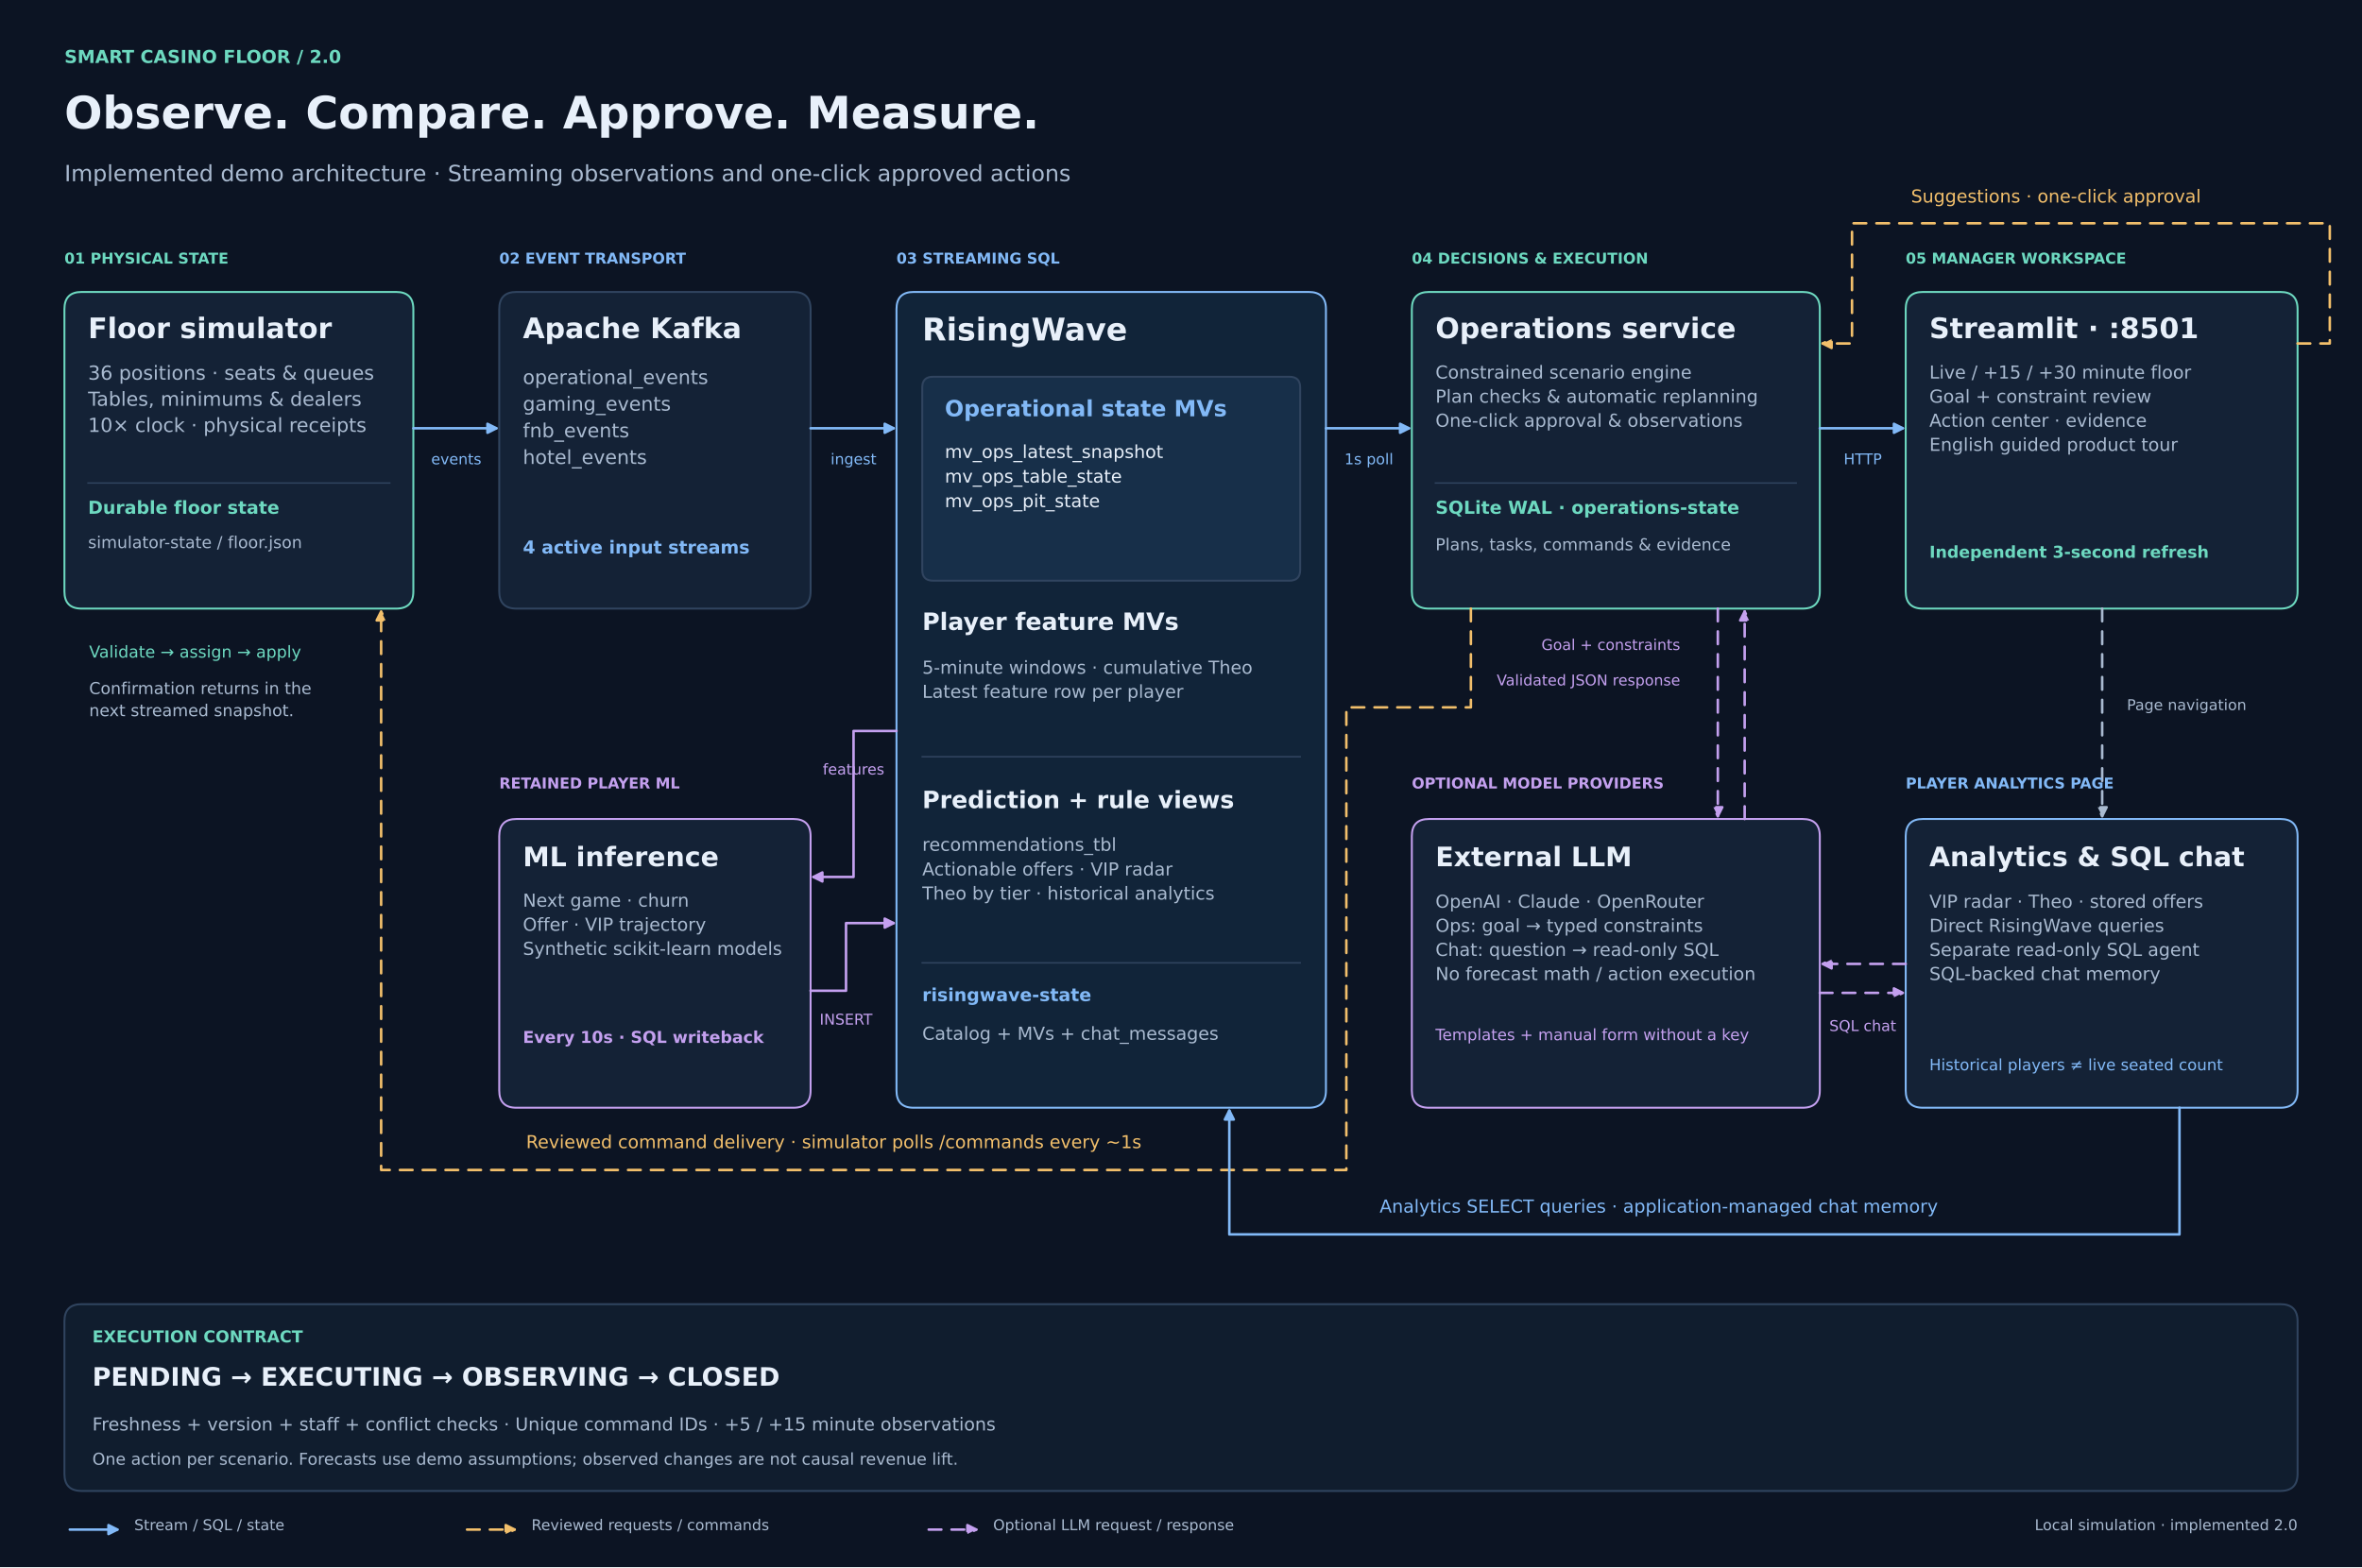
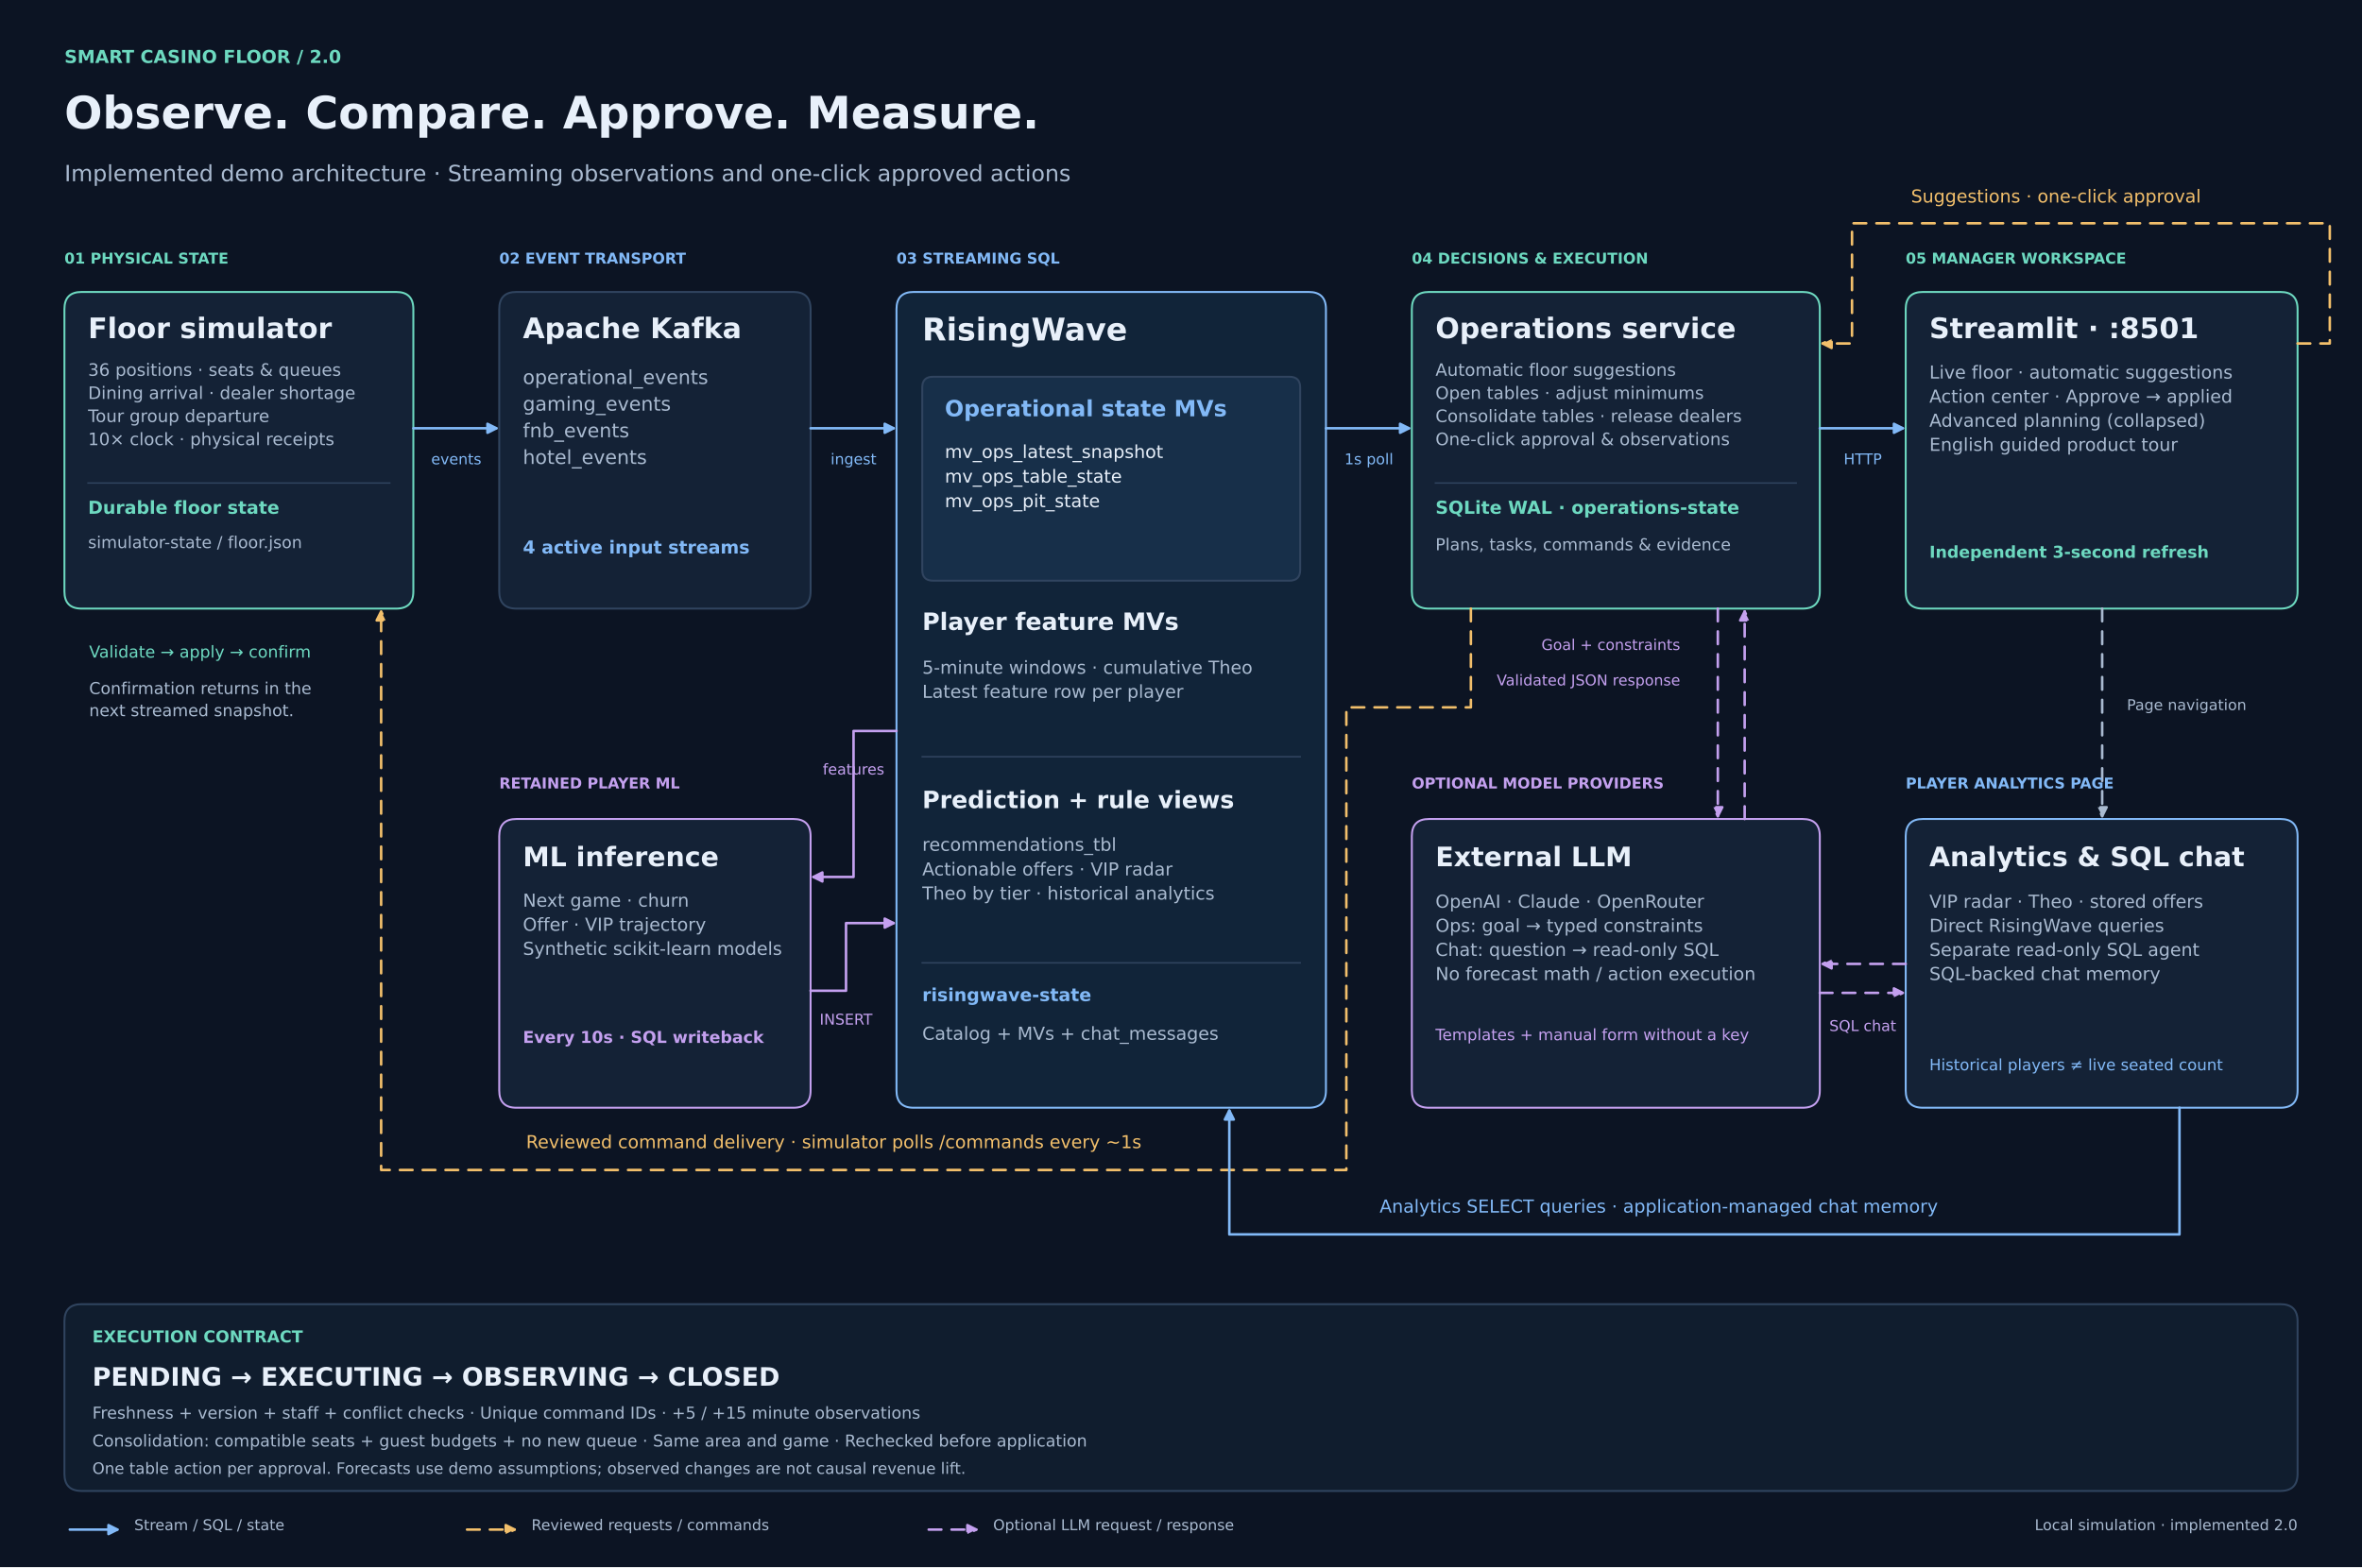
<svg xmlns="http://www.w3.org/2000/svg" width="1584pt" height="1051.2pt" viewBox="0 0 1584 1051.2" version="1.1">
  <defs>
    <style type="text/css">*{stroke-linejoin: round; stroke-linecap: butt}</style>
  </defs>
  <g id="figure_1">
    <g id="patch_1">
      <path d="M 0 1051.2 L 1584 1051.2 L 1584 0 L 0 0 z " style="fill: #0c1423" />
    </g>
    <g id="axes_1">
      <g id="patch_2">
-         <path d="M 54.72 195.84 L 265.68 195.84 Q 277.2 195.84 277.2 207.36 L 277.2 396.72 Q 277.2 408.24 265.68 408.24 L 54.72 408.24 Q 43.2 408.24 43.2 396.72 L 43.2 207.36 Q 43.2 195.84 54.72 195.84 z " clip-path="url(#pbda1e3d29d)" style="fill: #142236; stroke: #6dd9c0; stroke-width: 1.3; stroke-linejoin: miter" />
+         <path d="M 54.72 195.84 L 265.68 195.84 Q 277.2 195.84 277.2 207.36 L 277.2 396.72 Q 277.2 408.24 265.68 408.24 L 54.72 408.24 Q 43.2 408.24 43.2 396.72 L 43.2 207.36 Q 43.2 195.84 54.72 195.84 z " clip-path="url(#p8661d47740)" style="fill: #142236; stroke: #6dd9c0; stroke-width: 1.3; stroke-linejoin: miter" />
      </g>
      <g id="line2d_1">
-         <path d="M 59.04 324 L 261.36 324 " clip-path="url(#pbda1e3d29d)" style="fill: none; stroke: #30445f; stroke-linecap: square" />
+         <path d="M 59.04 324 L 261.36 324 " clip-path="url(#p8661d47740)" style="fill: none; stroke: #30445f; stroke-linecap: square" />
      </g>
      <g id="patch_3">
-         <path d="M 346.32 195.84 L 532.08 195.84 Q 543.6 195.84 543.6 207.36 L 543.6 396.72 Q 543.6 408.24 532.08 408.24 L 346.32 408.24 Q 334.8 408.24 334.8 396.72 L 334.8 207.36 Q 334.8 195.84 346.32 195.84 z " clip-path="url(#pbda1e3d29d)" style="fill: #142236; stroke: #30445f; stroke-width: 1.3; stroke-linejoin: miter" />
+         <path d="M 346.32 195.84 L 532.08 195.84 Q 543.6 195.84 543.6 207.36 L 543.6 396.72 Q 543.6 408.24 532.08 408.24 L 346.32 408.24 Q 334.8 408.24 334.8 396.72 L 334.8 207.36 Q 334.8 195.84 346.32 195.84 z " clip-path="url(#p8661d47740)" style="fill: #142236; stroke: #30445f; stroke-width: 1.3; stroke-linejoin: miter" />
      </g>
      <g id="patch_4">
-         <path d="M 612.72 195.84 L 877.68 195.84 Q 889.2 195.84 889.2 207.36 L 889.2 731.52 Q 889.2 743.04 877.68 743.04 L 612.72 743.04 Q 601.2 743.04 601.2 731.52 L 601.2 207.36 Q 601.2 195.84 612.72 195.84 z " clip-path="url(#pbda1e3d29d)" style="fill: #112439; stroke: #82b9f7; stroke-width: 1.3; stroke-linejoin: miter" />
+         <path d="M 612.72 195.84 L 877.68 195.84 Q 889.2 195.84 889.2 207.36 L 889.2 731.52 Q 889.2 743.04 877.68 743.04 L 612.72 743.04 Q 601.2 743.04 601.2 731.52 L 601.2 207.36 Q 601.2 195.84 612.72 195.84 z " clip-path="url(#p8661d47740)" style="fill: #112439; stroke: #82b9f7; stroke-width: 1.3; stroke-linejoin: miter" />
      </g>
      <g id="patch_5">
-         <path d="M 625.68 252.72 L 864.72 252.72 Q 871.92 252.72 871.92 259.92 L 871.92 382.32 Q 871.92 389.52 864.72 389.52 L 625.68 389.52 Q 618.48 389.52 618.48 382.32 L 618.48 259.92 Q 618.48 252.72 625.68 252.72 z " clip-path="url(#pbda1e3d29d)" style="fill: #172f49; stroke: #30445f; stroke-width: 1.3; stroke-linejoin: miter" />
+         <path d="M 625.68 252.72 L 864.72 252.72 Q 871.92 252.72 871.92 259.92 L 871.92 382.32 Q 871.92 389.52 864.72 389.52 L 625.68 389.52 Q 618.48 389.52 618.48 382.32 L 618.48 259.92 Q 618.48 252.72 625.68 252.72 z " clip-path="url(#p8661d47740)" style="fill: #172f49; stroke: #30445f; stroke-width: 1.3; stroke-linejoin: miter" />
      </g>
      <g id="line2d_2">
-         <path d="M 618.48 507.6 L 871.92 507.6 " clip-path="url(#pbda1e3d29d)" style="fill: none; stroke: #30445f; stroke-linecap: square" />
+         <path d="M 618.48 507.6 L 871.92 507.6 " clip-path="url(#p8661d47740)" style="fill: none; stroke: #30445f; stroke-linecap: square" />
      </g>
      <g id="line2d_3">
-         <path d="M 618.48 645.84 L 871.92 645.84 " clip-path="url(#pbda1e3d29d)" style="fill: none; stroke: #30445f; stroke-linecap: square" />
+         <path d="M 618.48 645.84 L 871.92 645.84 " clip-path="url(#p8661d47740)" style="fill: none; stroke: #30445f; stroke-linecap: square" />
      </g>
      <g id="patch_6">
-         <path d="M 958.32 195.84 L 1208.88 195.84 Q 1220.4 195.84 1220.4 207.36 L 1220.4 396.72 Q 1220.4 408.24 1208.88 408.24 L 958.32 408.24 Q 946.8 408.24 946.8 396.72 L 946.8 207.36 Q 946.8 195.84 958.32 195.84 z " clip-path="url(#pbda1e3d29d)" style="fill: #142236; stroke: #6dd9c0; stroke-width: 1.3; stroke-linejoin: miter" />
+         <path d="M 958.32 195.84 L 1208.88 195.84 Q 1220.4 195.84 1220.4 207.36 L 1220.4 396.72 Q 1220.4 408.24 1208.88 408.24 L 958.32 408.24 Q 946.8 408.24 946.8 396.72 L 946.8 207.36 Q 946.8 195.84 958.32 195.84 z " clip-path="url(#p8661d47740)" style="fill: #142236; stroke: #6dd9c0; stroke-width: 1.3; stroke-linejoin: miter" />
      </g>
      <g id="line2d_4">
-         <path d="M 962.64 324 L 1204.56 324 " clip-path="url(#pbda1e3d29d)" style="fill: none; stroke: #30445f; stroke-linecap: square" />
+         <path d="M 962.64 324 L 1204.56 324 " clip-path="url(#p8661d47740)" style="fill: none; stroke: #30445f; stroke-linecap: square" />
      </g>
      <g id="patch_7">
-         <path d="M 1289.52 195.84 L 1529.28 195.84 Q 1540.8 195.84 1540.8 207.36 L 1540.8 396.72 Q 1540.8 408.24 1529.28 408.24 L 1289.52 408.24 Q 1278 408.24 1278 396.72 L 1278 207.36 Q 1278 195.84 1289.52 195.84 z " clip-path="url(#pbda1e3d29d)" style="fill: #142236; stroke: #6dd9c0; stroke-width: 1.3; stroke-linejoin: miter" />
+         <path d="M 1289.52 195.84 L 1529.28 195.84 Q 1540.8 195.84 1540.8 207.36 L 1540.8 396.72 Q 1540.8 408.24 1529.28 408.24 L 1289.52 408.24 Q 1278 408.24 1278 396.72 L 1278 207.36 Q 1278 195.84 1289.52 195.84 z " clip-path="url(#p8661d47740)" style="fill: #142236; stroke: #6dd9c0; stroke-width: 1.3; stroke-linejoin: miter" />
      </g>
      <g id="patch_8">
-         <path d="M 346.32 549.36 L 532.08 549.36 Q 543.6 549.36 543.6 560.88 L 543.6 731.52 Q 543.6 743.04 532.08 743.04 L 346.32 743.04 Q 334.8 743.04 334.8 731.52 L 334.8 560.88 Q 334.8 549.36 346.32 549.36 z " clip-path="url(#pbda1e3d29d)" style="fill: #142236; stroke: #c4a0ef; stroke-width: 1.3; stroke-linejoin: miter" />
+         <path d="M 346.32 549.36 L 532.08 549.36 Q 543.6 549.36 543.6 560.88 L 543.6 731.52 Q 543.6 743.04 532.08 743.04 L 346.32 743.04 Q 334.8 743.04 334.8 731.52 L 334.8 560.88 Q 334.8 549.36 346.32 549.36 z " clip-path="url(#p8661d47740)" style="fill: #142236; stroke: #c4a0ef; stroke-width: 1.3; stroke-linejoin: miter" />
      </g>
      <g id="patch_9">
-         <path d="M 958.32 549.36 L 1208.88 549.36 Q 1220.4 549.36 1220.4 560.88 L 1220.4 731.52 Q 1220.4 743.04 1208.88 743.04 L 958.32 743.04 Q 946.8 743.04 946.8 731.52 L 946.8 560.88 Q 946.8 549.36 958.32 549.36 z " clip-path="url(#pbda1e3d29d)" style="fill: #142236; stroke: #c4a0ef; stroke-width: 1.3; stroke-linejoin: miter" />
+         <path d="M 958.32 549.36 L 1208.88 549.36 Q 1220.4 549.36 1220.4 560.88 L 1220.4 731.52 Q 1220.4 743.04 1208.88 743.04 L 958.32 743.04 Q 946.8 743.04 946.8 731.52 L 946.8 560.88 Q 946.8 549.36 958.32 549.36 z " clip-path="url(#p8661d47740)" style="fill: #142236; stroke: #c4a0ef; stroke-width: 1.3; stroke-linejoin: miter" />
      </g>
      <g id="patch_10">
-         <path d="M 1289.52 549.36 L 1529.28 549.36 Q 1540.8 549.36 1540.8 560.88 L 1540.8 731.52 Q 1540.8 743.04 1529.28 743.04 L 1289.52 743.04 Q 1278 743.04 1278 731.52 L 1278 560.88 Q 1278 549.36 1289.52 549.36 z " clip-path="url(#pbda1e3d29d)" style="fill: #142236; stroke: #82b9f7; stroke-width: 1.3; stroke-linejoin: miter" />
+         <path d="M 1289.52 549.36 L 1529.28 549.36 Q 1540.8 549.36 1540.8 560.88 L 1540.8 731.52 Q 1540.8 743.04 1529.28 743.04 L 1289.52 743.04 Q 1278 743.04 1278 731.52 L 1278 560.88 Q 1278 549.36 1289.52 549.36 z " clip-path="url(#p8661d47740)" style="fill: #142236; stroke: #82b9f7; stroke-width: 1.3; stroke-linejoin: miter" />
      </g>
      <g id="patch_11">
-         <path d="M 54.72 874.8 L 1529.28 874.8 Q 1540.8 874.8 1540.8 886.32 L 1540.8 988.56 Q 1540.8 1000.08 1529.28 1000.08 L 54.72 1000.08 Q 43.2 1000.08 43.2 988.56 L 43.2 886.32 Q 43.2 874.8 54.72 874.8 z " clip-path="url(#pbda1e3d29d)" style="fill: #101d2e; stroke: #30445f; stroke-width: 1.3; stroke-linejoin: miter" />
+         <path d="M 54.72 874.8 L 1529.28 874.8 Q 1540.8 874.8 1540.8 886.32 L 1540.8 988.56 Q 1540.8 1000.08 1529.28 1000.08 L 54.72 1000.08 Q 43.2 1000.08 43.2 988.56 L 43.2 886.32 Q 43.2 874.8 54.72 874.8 z " clip-path="url(#p8661d47740)" style="fill: #101d2e; stroke: #30445f; stroke-width: 1.3; stroke-linejoin: miter" />
      </g>
      <g id="patch_12">
-         <path d="M 277.2 287.28 L 332.899 287.28 " clip-path="url(#pbda1e3d29d)" style="fill: none; stroke: #82b9f7; stroke-width: 1.7; stroke-linecap: round" />
-         <path d="M 326.899 284.28 L 332.899 287.28 L 326.899 290.28 z " clip-path="url(#pbda1e3d29d)" style="fill: #82b9f7; stroke: #82b9f7; stroke-width: 1.7; stroke-linecap: round" />
+         <path d="M 277.2 287.28 L 332.899 287.28 " clip-path="url(#p8661d47740)" style="fill: none; stroke: #82b9f7; stroke-width: 1.7; stroke-linecap: round" />
+         <path d="M 326.899 284.28 L 332.899 287.28 L 326.899 290.28 z " clip-path="url(#p8661d47740)" style="fill: #82b9f7; stroke: #82b9f7; stroke-width: 1.7; stroke-linecap: round" />
      </g>
      <g id="patch_13">
-         <path d="M 543.6 287.28 L 599.299 287.28 " clip-path="url(#pbda1e3d29d)" style="fill: none; stroke: #82b9f7; stroke-width: 1.7; stroke-linecap: round" />
-         <path d="M 593.299 284.28 L 599.299 287.28 L 593.299 290.28 z " clip-path="url(#pbda1e3d29d)" style="fill: #82b9f7; stroke: #82b9f7; stroke-width: 1.7; stroke-linecap: round" />
+         <path d="M 543.6 287.28 L 599.299 287.28 " clip-path="url(#p8661d47740)" style="fill: none; stroke: #82b9f7; stroke-width: 1.7; stroke-linecap: round" />
+         <path d="M 593.299 284.28 L 599.299 287.28 L 593.299 290.28 z " clip-path="url(#p8661d47740)" style="fill: #82b9f7; stroke: #82b9f7; stroke-width: 1.7; stroke-linecap: round" />
      </g>
      <g id="patch_14">
-         <path d="M 889.2 287.28 L 944.899 287.28 " clip-path="url(#pbda1e3d29d)" style="fill: none; stroke: #82b9f7; stroke-width: 1.7; stroke-linecap: round" />
-         <path d="M 938.899 284.28 L 944.899 287.28 L 938.899 290.28 z " clip-path="url(#pbda1e3d29d)" style="fill: #82b9f7; stroke: #82b9f7; stroke-width: 1.7; stroke-linecap: round" />
+         <path d="M 889.2 287.28 L 944.899 287.28 " clip-path="url(#p8661d47740)" style="fill: none; stroke: #82b9f7; stroke-width: 1.7; stroke-linecap: round" />
+         <path d="M 938.899 284.28 L 944.899 287.28 L 938.899 290.28 z " clip-path="url(#p8661d47740)" style="fill: #82b9f7; stroke: #82b9f7; stroke-width: 1.7; stroke-linecap: round" />
      </g>
      <g id="patch_15">
-         <path d="M 1220.4 287.28 L 1276.099 287.28 " clip-path="url(#pbda1e3d29d)" style="fill: none; stroke: #82b9f7; stroke-width: 1.7; stroke-linecap: round" />
-         <path d="M 1270.099 284.28 L 1276.099 287.28 L 1270.099 290.28 z " clip-path="url(#pbda1e3d29d)" style="fill: #82b9f7; stroke: #82b9f7; stroke-width: 1.7; stroke-linecap: round" />
+         <path d="M 1220.4 287.28 L 1276.099 287.28 " clip-path="url(#p8661d47740)" style="fill: none; stroke: #82b9f7; stroke-width: 1.7; stroke-linecap: round" />
+         <path d="M 1270.099 284.28 L 1276.099 287.28 L 1270.099 290.28 z " clip-path="url(#p8661d47740)" style="fill: #82b9f7; stroke: #82b9f7; stroke-width: 1.7; stroke-linecap: round" />
      </g>
      <g id="patch_16">
-         <path d="M 1540.8 230.4 L 1562.4 230.4 L 1562.4 149.76 L 1242 149.76 L 1242 230.4 L 1222.301 230.4 " clip-path="url(#pbda1e3d29d)" style="fill: none; stroke-dasharray: 8.5,6.8; stroke-dashoffset: 0; stroke: #f2bf6b; stroke-width: 1.7; stroke-linecap: round" />
-         <path d="M 1228.301 233.4 L 1222.301 230.4 L 1228.301 227.4 z " clip-path="url(#pbda1e3d29d)" style="fill: #f2bf6b; stroke-dasharray: 8.5,6.8; stroke-dashoffset: 0; stroke: #f2bf6b; stroke-width: 1.7; stroke-linecap: round" />
+         <path d="M 1540.8 230.4 L 1562.4 230.4 L 1562.4 149.76 L 1242 149.76 L 1242 230.4 L 1222.301 230.4 " clip-path="url(#p8661d47740)" style="fill: none; stroke-dasharray: 8.5,6.8; stroke-dashoffset: 0; stroke: #f2bf6b; stroke-width: 1.7; stroke-linecap: round" />
+         <path d="M 1228.301 233.4 L 1222.301 230.4 L 1228.301 227.4 z " clip-path="url(#p8661d47740)" style="fill: #f2bf6b; stroke-dasharray: 8.5,6.8; stroke-dashoffset: 0; stroke: #f2bf6b; stroke-width: 1.7; stroke-linecap: round" />
      </g>
      <g id="patch_17">
-         <path d="M 986.4 408.24 L 986.4 474.48 L 902.88 474.48 L 902.88 784.8 L 255.6 784.8 L 255.6 410.141 " clip-path="url(#pbda1e3d29d)" style="fill: none; stroke-dasharray: 8.5,6.8; stroke-dashoffset: 0; stroke: #f2bf6b; stroke-width: 1.7; stroke-linecap: round" />
-         <path d="M 252.6 416.141 L 255.6 410.141 L 258.6 416.141 z " clip-path="url(#pbda1e3d29d)" style="fill: #f2bf6b; stroke-dasharray: 8.5,6.8; stroke-dashoffset: 0; stroke: #f2bf6b; stroke-width: 1.7; stroke-linecap: round" />
+         <path d="M 986.4 408.24 L 986.4 474.48 L 902.88 474.48 L 902.88 784.8 L 255.6 784.8 L 255.6 410.141 " clip-path="url(#p8661d47740)" style="fill: none; stroke-dasharray: 8.5,6.8; stroke-dashoffset: 0; stroke: #f2bf6b; stroke-width: 1.7; stroke-linecap: round" />
+         <path d="M 252.6 416.141 L 255.6 410.141 L 258.6 416.141 z " clip-path="url(#p8661d47740)" style="fill: #f2bf6b; stroke-dasharray: 8.5,6.8; stroke-dashoffset: 0; stroke: #f2bf6b; stroke-width: 1.7; stroke-linecap: round" />
      </g>
      <g id="patch_18">
-         <path d="M 601.2 490.32 L 572.4 490.32 L 572.4 588.24 L 545.501 588.24 " clip-path="url(#pbda1e3d29d)" style="fill: none; stroke: #c4a0ef; stroke-width: 1.7; stroke-linecap: round" />
-         <path d="M 551.501 591.24 L 545.501 588.24 L 551.501 585.24 z " clip-path="url(#pbda1e3d29d)" style="fill: #c4a0ef; stroke: #c4a0ef; stroke-width: 1.7; stroke-linecap: round" />
+         <path d="M 601.2 490.32 L 572.4 490.32 L 572.4 588.24 L 545.501 588.24 " clip-path="url(#p8661d47740)" style="fill: none; stroke: #c4a0ef; stroke-width: 1.7; stroke-linecap: round" />
+         <path d="M 551.501 591.24 L 545.501 588.24 L 551.501 585.24 z " clip-path="url(#p8661d47740)" style="fill: #c4a0ef; stroke: #c4a0ef; stroke-width: 1.7; stroke-linecap: round" />
      </g>
      <g id="patch_19">
-         <path d="M 543.6 664.56 L 567.36 664.56 L 567.36 619.2 L 599.299 619.2 " clip-path="url(#pbda1e3d29d)" style="fill: none; stroke: #c4a0ef; stroke-width: 1.7; stroke-linecap: round" />
-         <path d="M 593.299 616.2 L 599.299 619.2 L 593.299 622.2 z " clip-path="url(#pbda1e3d29d)" style="fill: #c4a0ef; stroke: #c4a0ef; stroke-width: 1.7; stroke-linecap: round" />
+         <path d="M 543.6 664.56 L 567.36 664.56 L 567.36 619.2 L 599.299 619.2 " clip-path="url(#p8661d47740)" style="fill: none; stroke: #c4a0ef; stroke-width: 1.7; stroke-linecap: round" />
+         <path d="M 593.299 616.2 L 599.299 619.2 L 593.299 622.2 z " clip-path="url(#p8661d47740)" style="fill: #c4a0ef; stroke: #c4a0ef; stroke-width: 1.7; stroke-linecap: round" />
      </g>
      <g id="patch_20">
-         <path d="M 1152 408.24 L 1152 547.459 " clip-path="url(#pbda1e3d29d)" style="fill: none; stroke-dasharray: 8.5,6.8; stroke-dashoffset: 0; stroke: #c4a0ef; stroke-width: 1.7; stroke-linecap: round" />
-         <path d="M 1155 541.459 L 1152 547.459 L 1149 541.459 z " clip-path="url(#pbda1e3d29d)" style="fill: #c4a0ef; stroke-dasharray: 8.5,6.8; stroke-dashoffset: 0; stroke: #c4a0ef; stroke-width: 1.7; stroke-linecap: round" />
+         <path d="M 1152 408.24 L 1152 547.459 " clip-path="url(#p8661d47740)" style="fill: none; stroke-dasharray: 8.5,6.8; stroke-dashoffset: 0; stroke: #c4a0ef; stroke-width: 1.7; stroke-linecap: round" />
+         <path d="M 1155 541.459 L 1152 547.459 L 1149 541.459 z " clip-path="url(#p8661d47740)" style="fill: #c4a0ef; stroke-dasharray: 8.5,6.8; stroke-dashoffset: 0; stroke: #c4a0ef; stroke-width: 1.7; stroke-linecap: round" />
      </g>
      <g id="patch_21">
-         <path d="M 1170 549.36 L 1170 410.141 " clip-path="url(#pbda1e3d29d)" style="fill: none; stroke-dasharray: 8.5,6.8; stroke-dashoffset: 0; stroke: #c4a0ef; stroke-width: 1.7; stroke-linecap: round" />
-         <path d="M 1167 416.141 L 1170 410.141 L 1173 416.141 z " clip-path="url(#pbda1e3d29d)" style="fill: #c4a0ef; stroke-dasharray: 8.5,6.8; stroke-dashoffset: 0; stroke: #c4a0ef; stroke-width: 1.7; stroke-linecap: round" />
+         <path d="M 1170 549.36 L 1170 410.141 " clip-path="url(#p8661d47740)" style="fill: none; stroke-dasharray: 8.5,6.8; stroke-dashoffset: 0; stroke: #c4a0ef; stroke-width: 1.7; stroke-linecap: round" />
+         <path d="M 1167 416.141 L 1170 410.141 L 1173 416.141 z " clip-path="url(#p8661d47740)" style="fill: #c4a0ef; stroke-dasharray: 8.5,6.8; stroke-dashoffset: 0; stroke: #c4a0ef; stroke-width: 1.7; stroke-linecap: round" />
      </g>
      <g id="patch_22">
-         <path d="M 1409.76 408.24 L 1409.76 547.459 " clip-path="url(#pbda1e3d29d)" style="fill: none; stroke-dasharray: 8.5,6.8; stroke-dashoffset: 0; stroke: #a9bad0; stroke-width: 1.7; stroke-linecap: round" />
-         <path d="M 1412.76 541.459 L 1409.76 547.459 L 1406.76 541.459 z " clip-path="url(#pbda1e3d29d)" style="fill: #a9bad0; stroke-dasharray: 8.5,6.8; stroke-dashoffset: 0; stroke: #a9bad0; stroke-width: 1.7; stroke-linecap: round" />
+         <path d="M 1409.76 408.24 L 1409.76 547.459 " clip-path="url(#p8661d47740)" style="fill: none; stroke-dasharray: 8.5,6.8; stroke-dashoffset: 0; stroke: #a9bad0; stroke-width: 1.7; stroke-linecap: round" />
+         <path d="M 1412.76 541.459 L 1409.76 547.459 L 1406.76 541.459 z " clip-path="url(#p8661d47740)" style="fill: #a9bad0; stroke-dasharray: 8.5,6.8; stroke-dashoffset: 0; stroke: #a9bad0; stroke-width: 1.7; stroke-linecap: round" />
      </g>
      <g id="patch_23">
-         <path d="M 1278 646.56 L 1222.301 646.56 " clip-path="url(#pbda1e3d29d)" style="fill: none; stroke-dasharray: 8.5,6.8; stroke-dashoffset: 0; stroke: #c4a0ef; stroke-width: 1.7; stroke-linecap: round" />
-         <path d="M 1228.301 649.56 L 1222.301 646.56 L 1228.301 643.56 z " clip-path="url(#pbda1e3d29d)" style="fill: #c4a0ef; stroke-dasharray: 8.5,6.8; stroke-dashoffset: 0; stroke: #c4a0ef; stroke-width: 1.7; stroke-linecap: round" />
+         <path d="M 1278 646.56 L 1222.301 646.56 " clip-path="url(#p8661d47740)" style="fill: none; stroke-dasharray: 8.5,6.8; stroke-dashoffset: 0; stroke: #c4a0ef; stroke-width: 1.7; stroke-linecap: round" />
+         <path d="M 1228.301 649.56 L 1222.301 646.56 L 1228.301 643.56 z " clip-path="url(#p8661d47740)" style="fill: #c4a0ef; stroke-dasharray: 8.5,6.8; stroke-dashoffset: 0; stroke: #c4a0ef; stroke-width: 1.7; stroke-linecap: round" />
      </g>
      <g id="patch_24">
-         <path d="M 1220.4 666 L 1276.099 666 " clip-path="url(#pbda1e3d29d)" style="fill: none; stroke-dasharray: 8.5,6.8; stroke-dashoffset: 0; stroke: #c4a0ef; stroke-width: 1.7; stroke-linecap: round" />
-         <path d="M 1270.099 663 L 1276.099 666 L 1270.099 669 z " clip-path="url(#pbda1e3d29d)" style="fill: #c4a0ef; stroke-dasharray: 8.5,6.8; stroke-dashoffset: 0; stroke: #c4a0ef; stroke-width: 1.7; stroke-linecap: round" />
+         <path d="M 1220.4 666 L 1276.099 666 " clip-path="url(#p8661d47740)" style="fill: none; stroke-dasharray: 8.5,6.8; stroke-dashoffset: 0; stroke: #c4a0ef; stroke-width: 1.7; stroke-linecap: round" />
+         <path d="M 1270.099 663 L 1276.099 666 L 1270.099 669 z " clip-path="url(#p8661d47740)" style="fill: #c4a0ef; stroke-dasharray: 8.5,6.8; stroke-dashoffset: 0; stroke: #c4a0ef; stroke-width: 1.7; stroke-linecap: round" />
      </g>
      <g id="patch_25">
-         <path d="M 1461.6 743.04 L 1461.6 828 L 824.4 828 L 824.4 744.941 " clip-path="url(#pbda1e3d29d)" style="fill: none; stroke: #82b9f7; stroke-width: 1.7; stroke-linecap: round" />
-         <path d="M 821.4 750.941 L 824.4 744.941 L 827.4 750.941 z " clip-path="url(#pbda1e3d29d)" style="fill: #82b9f7; stroke: #82b9f7; stroke-width: 1.7; stroke-linecap: round" />
+         <path d="M 1461.6 743.04 L 1461.6 828 L 824.4 828 L 824.4 744.941 " clip-path="url(#p8661d47740)" style="fill: none; stroke: #82b9f7; stroke-width: 1.7; stroke-linecap: round" />
+         <path d="M 821.4 750.941 L 824.4 744.941 L 827.4 750.941 z " clip-path="url(#p8661d47740)" style="fill: #82b9f7; stroke: #82b9f7; stroke-width: 1.7; stroke-linecap: round" />
      </g>
      <g id="patch_26">
-         <path d="M 46.8 1026 L 78.739 1026 " clip-path="url(#pbda1e3d29d)" style="fill: none; stroke: #82b9f7; stroke-width: 1.7; stroke-linecap: round" />
-         <path d="M 72.739 1023 L 78.739 1026 L 72.739 1029 z " clip-path="url(#pbda1e3d29d)" style="fill: #82b9f7; stroke: #82b9f7; stroke-width: 1.7; stroke-linecap: round" />
+         <path d="M 46.8 1026 L 78.739 1026 " clip-path="url(#p8661d47740)" style="fill: none; stroke: #82b9f7; stroke-width: 1.7; stroke-linecap: round" />
+         <path d="M 72.739 1023 L 78.739 1026 L 72.739 1029 z " clip-path="url(#p8661d47740)" style="fill: #82b9f7; stroke: #82b9f7; stroke-width: 1.7; stroke-linecap: round" />
      </g>
      <g id="patch_27">
-         <path d="M 313.2 1026 L 345.139 1026 " clip-path="url(#pbda1e3d29d)" style="fill: none; stroke-dasharray: 8.5,6.8; stroke-dashoffset: 0; stroke: #f2bf6b; stroke-width: 1.7; stroke-linecap: round" />
-         <path d="M 339.139 1023 L 345.139 1026 L 339.139 1029 z " clip-path="url(#pbda1e3d29d)" style="fill: #f2bf6b; stroke-dasharray: 8.5,6.8; stroke-dashoffset: 0; stroke: #f2bf6b; stroke-width: 1.7; stroke-linecap: round" />
+         <path d="M 313.2 1026 L 345.139 1026 " clip-path="url(#p8661d47740)" style="fill: none; stroke-dasharray: 8.5,6.8; stroke-dashoffset: 0; stroke: #f2bf6b; stroke-width: 1.7; stroke-linecap: round" />
+         <path d="M 339.139 1023 L 345.139 1026 L 339.139 1029 z " clip-path="url(#p8661d47740)" style="fill: #f2bf6b; stroke-dasharray: 8.5,6.8; stroke-dashoffset: 0; stroke: #f2bf6b; stroke-width: 1.7; stroke-linecap: round" />
      </g>
      <g id="patch_28">
-         <path d="M 622.8 1026 L 654.739 1026 " clip-path="url(#pbda1e3d29d)" style="fill: none; stroke-dasharray: 8.5,6.8; stroke-dashoffset: 0; stroke: #c4a0ef; stroke-width: 1.7; stroke-linecap: round" />
-         <path d="M 648.739 1023 L 654.739 1026 L 648.739 1029 z " clip-path="url(#pbda1e3d29d)" style="fill: #c4a0ef; stroke-dasharray: 8.5,6.8; stroke-dashoffset: 0; stroke: #c4a0ef; stroke-width: 1.7; stroke-linecap: round" />
+         <path d="M 622.8 1026 L 654.739 1026 " clip-path="url(#p8661d47740)" style="fill: none; stroke-dasharray: 8.5,6.8; stroke-dashoffset: 0; stroke: #c4a0ef; stroke-width: 1.7; stroke-linecap: round" />
+         <path d="M 648.739 1023 L 654.739 1026 L 648.739 1029 z " clip-path="url(#p8661d47740)" style="fill: #c4a0ef; stroke-dasharray: 8.5,6.8; stroke-dashoffset: 0; stroke: #c4a0ef; stroke-width: 1.7; stroke-linecap: round" />
      </g>
      <g id="text_1">
        <text style="fill: #6dd9c0; font: 700 12px 'DejaVu Sans'; text-anchor: start" x="43.2" y="42.238" transform="rotate(-0 43.2 42.23812)">SMART CASINO FLOOR / 2.0</text>
      </g>
      <g id="text_2">
        <text style="fill: #e8f0fa; font: 700 30px 'DejaVu Sans'; text-anchor: start" x="43.2" y="86.155" transform="rotate(-0 43.2 86.15531)">Observe. Compare. Approve. Measure.</text>
      </g>
      <g id="text_3">
        <text style="fill: #a9bad0; font: 15px 'DejaVu Sans'; text-anchor: start" x="43.2" y="121.558" transform="rotate(-0 43.2 121.5577)">Implemented demo architecture · Streaming observations and one-click approved actions</text>
      </g>
      <g id="text_4">
        <text style="fill: #6dd9c0; font: 700 10px 'DejaVu Sans'; text-anchor: start" x="43.2" y="176.798" transform="rotate(-0 43.2 176.7984)">01  PHYSICAL STATE</text>
      </g>
      <g id="text_5">
        <text style="fill: #e8f0fa; font: 700 19px 'DejaVu Sans'; text-anchor: start" x="59.04" y="226.837" transform="rotate(-0 59.04 226.837)">Floor simulator</text>
      </g>
      <g id="text_6">
-         <text style="fill: #a9bad0; font: 13px 'DejaVu Sans'" transform="translate(59.04 254.678)">36 positions · seats &amp; queues</text>
-         <text style="fill: #a9bad0; font: 13px 'DejaVu Sans'" transform="translate(59.04 272.1985)">Tables, minimums &amp; dealers</text>
-         <text style="fill: #a9bad0; font: 13px 'DejaVu Sans'" transform="translate(59.04 289.7191)">10× clock · physical receipts</text>
+         <text style="fill: #a9bad0; font: 11.5px 'DejaVu Sans'" transform="translate(59.04 252.0982)">36 positions · seats &amp; queues</text>
+         <text style="fill: #a9bad0; font: 11.5px 'DejaVu Sans'" transform="translate(59.04 267.5971)">Dining arrival · dealer shortage</text>
+         <text style="fill: #a9bad0; font: 11.5px 'DejaVu Sans'" transform="translate(59.04 283.0961)">Tour group departure</text>
+         <text style="fill: #a9bad0; font: 11.5px 'DejaVu Sans'" transform="translate(59.04 298.595)">10× clock · physical receipts</text>
      </g>
      <g id="text_7">
        <text style="fill: #6dd9c0; font: 700 12px 'DejaVu Sans'; text-anchor: start" x="59.04" y="344.638" transform="rotate(-0 59.04 344.6381)">Durable floor state</text>
      </g>
      <g id="text_8">
        <text style="fill: #a9bad0; font: 11px 'DejaVu Sans'; text-anchor: start" x="59.04" y="367.638" transform="rotate(-0 59.04 367.6383)">simulator-state / floor.json</text>
      </g>
      <g id="text_9">
        <text style="fill: #82b9f7; font: 700 10px 'DejaVu Sans'; text-anchor: start" x="334.8" y="176.798" transform="rotate(-0 334.8 176.7984)">02  EVENT TRANSPORT</text>
      </g>
      <g id="text_10">
        <text style="fill: #e8f0fa; font: 700 19px 'DejaVu Sans'; text-anchor: start" x="350.64" y="226.837" transform="rotate(-0 350.64 226.837)">Apache Kafka</text>
      </g>
      <g id="text_11">
        <text style="fill: #a9bad0; font: 13px 'DejaVu Sans'" transform="translate(350.64 257.558)">operational_events</text>
        <text style="fill: #a9bad0; font: 13px 'DejaVu Sans'" transform="translate(350.64 275.4401)">gaming_events</text>
        <text style="fill: #a9bad0; font: 13px 'DejaVu Sans'" transform="translate(350.64 293.3222)">fnb_events</text>
        <text style="fill: #a9bad0; font: 13px 'DejaVu Sans'" transform="translate(350.64 311.2043)">hotel_events</text>
      </g>
      <g id="text_12">
        <text style="fill: #82b9f7; font: 700 12px 'DejaVu Sans'; text-anchor: start" x="350.64" y="371.278" transform="rotate(-0 350.64 371.2781)">4 active input streams</text>
      </g>
      <g id="text_13">
        <text style="fill: #82b9f7; font: 700 10px 'DejaVu Sans'; text-anchor: start" x="601.2" y="176.798" transform="rotate(-0 601.2 176.7984)">03  STREAMING SQL</text>
      </g>
      <g id="text_14">
        <text style="fill: #e8f0fa; font: 700 21px 'DejaVu Sans'; text-anchor: start" x="618.48" y="228.357" transform="rotate(-0 618.48 228.3567)">RisingWave</text>
      </g>
      <g id="text_15">
        <text style="fill: #82b9f7; font: 700 15px 'DejaVu Sans'; text-anchor: start" x="633.6" y="279.238" transform="rotate(-0 633.6 279.2377)">Operational state MVs</text>
      </g>
      <g id="text_16">
        <text style="fill: #e8f0fa; font: 12px 'DejaVu Sans'" transform="translate(633.6 307.1981)">mv_ops_latest_snapshot</text>
        <text style="fill: #e8f0fa; font: 12px 'DejaVu Sans'" transform="translate(633.6 323.7047)">mv_ops_table_state</text>
        <text style="fill: #e8f0fa; font: 12px 'DejaVu Sans'" transform="translate(633.6 340.2113)">mv_ops_pit_state</text>
      </g>
      <g id="text_17">
        <text style="fill: #e8f0fa; font: 700 16px 'DejaVu Sans'; text-anchor: start" x="618.48" y="422.558" transform="rotate(-0 618.48 422.5575)">Player feature MVs</text>
      </g>
      <g id="text_18">
        <text style="fill: #a9bad0; font: 12px 'DejaVu Sans'" transform="translate(618.48 451.9181)">5-minute windows · cumulative Theo</text>
        <text style="fill: #a9bad0; font: 12px 'DejaVu Sans'" transform="translate(618.48 468.0909)">Latest feature row per player</text>
      </g>
      <g id="text_19">
        <text style="fill: #e8f0fa; font: 700 16px 'DejaVu Sans'; text-anchor: start" x="618.48" y="542.077" transform="rotate(-0 618.48 542.0775)">Prediction + rule views</text>
      </g>
      <g id="text_20">
        <text style="fill: #a9bad0; font: 12px 'DejaVu Sans'" transform="translate(618.48 570.7181)">recommendations_tbl</text>
        <text style="fill: #a9bad0; font: 12px 'DejaVu Sans'" transform="translate(618.48 587.2247)">Actionable offers · VIP radar</text>
        <text style="fill: #a9bad0; font: 12px 'DejaVu Sans'" transform="translate(618.48 603.3975)">Theo by tier · historical analytics</text>
      </g>
      <g id="text_21">
        <text style="fill: #82b9f7; font: 700 12px 'DejaVu Sans'; text-anchor: start" x="618.48" y="671.518" transform="rotate(-0 618.48 671.5181)">risingwave-state</text>
      </g>
      <g id="text_22">
        <text style="fill: #a9bad0; font: 12px 'DejaVu Sans'; text-anchor: start" x="618.48" y="697.438" transform="rotate(-0 618.48 697.4381)">Catalog + MVs + chat_messages</text>
      </g>
      <g id="text_23">
        <text style="fill: #6dd9c0; font: 700 10px 'DejaVu Sans'; text-anchor: start" x="946.8" y="176.798" transform="rotate(-0 946.8 176.7984)">04  DECISIONS &amp; EXECUTION</text>
      </g>
      <g id="text_24">
        <text style="fill: #e8f0fa; font: 700 19px 'DejaVu Sans'; text-anchor: start" x="962.64" y="226.837" transform="rotate(-0 962.64 226.837)">Operations service</text>
      </g>
      <g id="text_25">
-         <text style="fill: #a9bad0; font: 12px 'DejaVu Sans'" transform="translate(962.64 253.9181)">Constrained scenario engine</text>
-         <text style="fill: #a9bad0; font: 12px 'DejaVu Sans'" transform="translate(962.64 270.0909)">Plan checks &amp; automatic replanning</text>
-         <text style="fill: #a9bad0; font: 12px 'DejaVu Sans'" transform="translate(962.64 286.2638)">One-click approval &amp; observations</text>
+         <text style="fill: #a9bad0; font: 11.5px 'DejaVu Sans'" transform="translate(962.64 252.0982)">Automatic floor suggestions</text>
+         <text style="fill: #a9bad0; font: 11.5px 'DejaVu Sans'" transform="translate(962.64 267.5971)">Open tables · adjust minimums</text>
+         <text style="fill: #a9bad0; font: 11.5px 'DejaVu Sans'" transform="translate(962.64 283.0961)">Consolidate tables · release dealers</text>
+         <text style="fill: #a9bad0; font: 11.5px 'DejaVu Sans'" transform="translate(962.64 298.595)">One-click approval &amp; observations</text>
      </g>
      <g id="text_26">
        <text style="fill: #6dd9c0; font: 700 12px 'DejaVu Sans'; text-anchor: start" x="962.64" y="344.638" transform="rotate(-0 962.64 344.6381)">SQLite WAL · operations-state</text>
      </g>
      <g id="text_27">
        <text style="fill: #a9bad0; font: 11px 'DejaVu Sans'; text-anchor: start" x="962.64" y="369.078" transform="rotate(-0 962.64 369.0783)">Plans, tasks, commands &amp; evidence</text>
      </g>
      <g id="text_28">
        <text style="fill: #6dd9c0; font: 700 10px 'DejaVu Sans'; text-anchor: start" x="1278" y="176.798" transform="rotate(-0 1278 176.7984)">05  MANAGER WORKSPACE</text>
      </g>
      <g id="text_29">
        <text style="fill: #e8f0fa; font: 700 19px 'DejaVu Sans'; text-anchor: start" x="1293.84" y="226.837" transform="rotate(-0 1293.84 226.837)">Streamlit · :8501</text>
      </g>
      <g id="text_30">
-         <text style="fill: #a9bad0; font: 12px 'DejaVu Sans'" transform="translate(1293.84 253.9181)">Live / +15 / +30 minute floor</text>
-         <text style="fill: #a9bad0; font: 12px 'DejaVu Sans'" transform="translate(1293.84 270.0909)">Goal + constraint review</text>
-         <text style="fill: #a9bad0; font: 12px 'DejaVu Sans'" transform="translate(1293.84 286.2638)">Action center · evidence</text>
+         <text style="fill: #a9bad0; font: 12px 'DejaVu Sans'" transform="translate(1293.84 253.9181)">Live floor · automatic suggestions</text>
+         <text style="fill: #a9bad0; font: 12px 'DejaVu Sans'" transform="translate(1293.84 270.0909)">Action center · Approve → applied</text>
+         <text style="fill: #a9bad0; font: 12px 'DejaVu Sans'" transform="translate(1293.84 286.2638)">Advanced planning (collapsed)</text>
        <text style="fill: #a9bad0; font: 12px 'DejaVu Sans'" transform="translate(1293.84 302.4366)">English guided product tour</text>
      </g>
      <g id="text_31">
        <text style="fill: #6dd9c0; font: 700 11px 'DejaVu Sans'; text-anchor: start" x="1293.84" y="374.118" transform="rotate(-0 1293.84 374.1183)">Independent 3-second refresh</text>
      </g>
      <g id="text_32">
        <text style="fill: #82b9f7; font: 10px 'DejaVu Sans'; text-anchor: middle" x="306" y="311.438" transform="rotate(-0 306 311.4384)">events</text>
      </g>
      <g id="text_33">
        <text style="fill: #82b9f7; font: 10px 'DejaVu Sans'; text-anchor: middle" x="572.4" y="311.438" transform="rotate(-0 572.4 311.4384)">ingest</text>
      </g>
      <g id="text_34">
        <text style="fill: #82b9f7; font: 10px 'DejaVu Sans'; text-anchor: middle" x="918" y="311.438" transform="rotate(-0 918 311.4384)">1s poll</text>
      </g>
      <g id="text_35">
        <text style="fill: #82b9f7; font: 10px 'DejaVu Sans'; text-anchor: middle" x="1249.2" y="311.438" transform="rotate(-0 1249.2 311.4384)">HTTP</text>
      </g>
      <g id="text_36">
        <text style="fill: #f2bf6b; font: 12px 'DejaVu Sans'; text-anchor: middle" x="1378.8" y="135.838" transform="rotate(-0 1378.8 135.8381)">Suggestions · one-click approval</text>
      </g>
      <g id="text_37">
        <text style="fill: #f2bf6b; font: 12px 'DejaVu Sans'; text-anchor: start" x="352.8" y="770.158" transform="rotate(-0 352.8 770.1581)">Reviewed command delivery · simulator polls /commands every ~1s</text>
      </g>
      <g id="text_38">
-         <text style="fill: #6dd9c0; font: 11px 'DejaVu Sans'; text-anchor: start" x="59.76" y="441.078" transform="rotate(-0 59.76 441.0783)">Validate → assign → apply</text>
+         <text style="fill: #6dd9c0; font: 11px 'DejaVu Sans'; text-anchor: start" x="59.76" y="441.078" transform="rotate(-0 59.76 441.0783)">Validate → apply → confirm</text>
      </g>
      <g id="text_39">
        <text style="fill: #a9bad0; font: 11px 'DejaVu Sans'" transform="translate(59.76 465.5583)">Confirmation returns in the</text>
        <text style="fill: #a9bad0; font: 11px 'DejaVu Sans'" transform="translate(59.76 480.3834)">next streamed snapshot.</text>
      </g>
      <g id="text_40">
        <text style="fill: #c4a0ef; font: 700 10px 'DejaVu Sans'; text-anchor: start" x="334.8" y="528.878" transform="rotate(-0 334.8 528.8784)">RETAINED PLAYER ML</text>
      </g>
      <g id="text_41">
        <text style="fill: #e8f0fa; font: 700 18px 'DejaVu Sans'; text-anchor: start" x="350.64" y="581.037" transform="rotate(-0 350.64 581.0372)">ML inference</text>
      </g>
      <g id="text_42">
        <text style="fill: #a9bad0; font: 12px 'DejaVu Sans'" transform="translate(350.64 608.1581)">Next game · churn</text>
        <text style="fill: #a9bad0; font: 12px 'DejaVu Sans'" transform="translate(350.64 624.3309)">Offer · VIP trajectory</text>
        <text style="fill: #a9bad0; font: 12px 'DejaVu Sans'" transform="translate(350.64 640.5037)">Synthetic scikit-learn models</text>
      </g>
      <g id="text_43">
        <text style="fill: #c4a0ef; font: 700 11px 'DejaVu Sans'; text-anchor: start" x="350.64" y="699.558" transform="rotate(-0 350.64 699.5583)">Every 10s · SQL writeback</text>
      </g>
      <g id="text_44">
        <text style="fill: #c4a0ef; font: 10px 'DejaVu Sans'; text-anchor: middle" x="572.4" y="519.518" transform="rotate(-0 572.4 519.5184)">features</text>
      </g>
      <g id="text_45">
        <text style="fill: #c4a0ef; font: 10px 'DejaVu Sans'; text-anchor: middle" x="567.36" y="687.278" transform="rotate(-0 567.36 687.2784)">INSERT</text>
      </g>
      <g id="text_46">
        <text style="fill: #c4a0ef; font: 700 10px 'DejaVu Sans'; text-anchor: start" x="946.8" y="528.878" transform="rotate(-0 946.8 528.8784)">OPTIONAL MODEL PROVIDERS</text>
      </g>
      <g id="text_47">
        <text style="fill: #e8f0fa; font: 700 18px 'DejaVu Sans'; text-anchor: start" x="962.64" y="581.037" transform="rotate(-0 962.64 581.0372)">External LLM</text>
      </g>
      <g id="text_48">
        <text style="fill: #a9bad0; font: 12px 'DejaVu Sans'" transform="translate(962.64 608.8781)">OpenAI · Claude · OpenRouter</text>
        <text style="fill: #a9bad0; font: 12px 'DejaVu Sans'" transform="translate(962.64 625.0509)">Ops: goal → typed constraints</text>
        <text style="fill: #a9bad0; font: 12px 'DejaVu Sans'" transform="translate(962.64 641.2237)">Chat: question → read-only SQL</text>
        <text style="fill: #a9bad0; font: 12px 'DejaVu Sans'" transform="translate(962.64 657.3966)">No forecast math / action execution</text>
      </g>
      <g id="text_49">
        <text style="fill: #c4a0ef; font: 10.5px 'DejaVu Sans'; text-anchor: start" x="962.64" y="697.738" transform="rotate(-0 962.64 697.7384)">Templates + manual form without a key</text>
      </g>
      <g id="text_50">
        <text style="fill: #c4a0ef; font: 10px 'DejaVu Sans'; text-anchor: end" x="1126.8" y="435.998" transform="rotate(-0 1126.8 435.9984)">Goal + constraints</text>
      </g>
      <g id="text_51">
        <text style="fill: #c4a0ef; font: 10px 'DejaVu Sans'; text-anchor: end" x="1126.8" y="459.758" transform="rotate(-0 1126.8 459.7584)">Validated JSON response</text>
      </g>
      <g id="text_52">
        <text style="fill: #82b9f7; font: 700 10px 'DejaVu Sans'; text-anchor: start" x="1278" y="528.878" transform="rotate(-0 1278 528.8784)">PLAYER ANALYTICS PAGE</text>
      </g>
      <g id="text_53">
        <text style="fill: #e8f0fa; font: 700 18px 'DejaVu Sans'; text-anchor: start" x="1293.84" y="581.037" transform="rotate(-0 1293.84 581.0372)">Analytics &amp; SQL chat</text>
      </g>
      <g id="text_54">
        <text style="fill: #a9bad0; font: 12px 'DejaVu Sans'" transform="translate(1293.84 608.8781)">VIP radar · Theo · stored offers</text>
        <text style="fill: #a9bad0; font: 12px 'DejaVu Sans'" transform="translate(1293.84 625.0509)">Direct RisingWave queries</text>
        <text style="fill: #a9bad0; font: 12px 'DejaVu Sans'" transform="translate(1293.84 641.2237)">Separate read-only SQL agent</text>
        <text style="fill: #a9bad0; font: 12px 'DejaVu Sans'" transform="translate(1293.84 657.3966)">SQL-backed chat memory</text>
      </g>
      <g id="text_55">
        <text style="fill: #82b9f7; font: 10.5px 'DejaVu Sans'; text-anchor: start" x="1293.84" y="717.898" transform="rotate(-0 1293.84 717.8984)">Historical players ≠ live seated count</text>
      </g>
      <g id="text_56">
        <text style="fill: #a9bad0; font: 10px 'DejaVu Sans'; text-anchor: start" x="1426.32" y="476.318" transform="rotate(-0 1426.32 476.3184)">Page navigation</text>
      </g>
      <g id="text_57">
        <text style="fill: #c4a0ef; font: 10px 'DejaVu Sans'; text-anchor: middle" x="1249.2" y="691.598" transform="rotate(-0 1249.2 691.5984)">SQL chat</text>
      </g>
      <g id="text_58">
        <text style="fill: #82b9f7; font: 12px 'DejaVu Sans'; text-anchor: middle" x="1112.4" y="813.358" transform="rotate(-0 1112.4 813.3581)">Analytics SELECT queries · application-managed chat memory</text>
      </g>
      <g id="text_59">
        <text style="fill: #6dd9c0; font: 700 11px 'DejaVu Sans'; text-anchor: start" x="61.92" y="900.438" transform="rotate(-0 61.92 900.4383)">EXECUTION CONTRACT</text>
      </g>
      <g id="text_60">
        <text style="fill: #e8f0fa; font: 700 17px 'DejaVu Sans'; text-anchor: start" x="61.92" y="929.477" transform="rotate(-0 61.92 929.4773)">PENDING  →  EXECUTING  →  OBSERVING  →  CLOSED</text>
      </g>
      <g id="text_61">
-         <text style="fill: #a9bad0; font: 12px 'DejaVu Sans'; text-anchor: start" x="61.92" y="959.518" transform="rotate(-0 61.92 959.5181)">Freshness + version + staff + conflict checks  ·  Unique command IDs  ·  +5 / +15 minute observations</text>
+         <text style="fill: #a9bad0; font: 11px 'DejaVu Sans'; text-anchor: start" x="61.92" y="951.558" transform="rotate(-0 61.92 951.5583)">Freshness + version + staff + conflict checks  ·  Unique command IDs  ·  +5 / +15 minute observations</text>
      </g>
      <g id="text_62">
-         <text style="fill: #a9bad0; font: 11px 'DejaVu Sans'; text-anchor: start" x="61.92" y="982.518" transform="rotate(-0 61.92 982.5183)">One action per scenario. Forecasts use demo assumptions; observed changes are not causal revenue lift.</text>
+         <text style="fill: #a9bad0; font: 11px 'DejaVu Sans'; text-anchor: start" x="61.92" y="970.278" transform="rotate(-0 61.92 970.2783)">Consolidation: compatible seats + guest budgets + no new queue  ·  Same area and game  ·  Rechecked before application</text>
      </g>
      <g id="text_63">
+         <text style="fill: #a9bad0; font: 10.5px 'DejaVu Sans'; text-anchor: start" x="61.92" y="988.618" transform="rotate(-0 61.92 988.6184)">One table action per approval. Forecasts use demo assumptions; observed changes are not causal revenue lift.</text>
+       </g>
+       <g id="text_64">
        <text style="fill: #a9bad0; font: 10px 'DejaVu Sans'; text-anchor: start" x="90" y="1026.398" transform="rotate(-0 90 1026.398)">Stream / SQL / state</text>
      </g>
-       <g id="text_64">
+       <g id="text_65">
        <text style="fill: #a9bad0; font: 10px 'DejaVu Sans'; text-anchor: start" x="356.4" y="1026.398" transform="rotate(-0 356.4 1026.398)">Reviewed requests / commands</text>
      </g>
-       <g id="text_65">
+       <g id="text_66">
        <text style="fill: #a9bad0; font: 10px 'DejaVu Sans'; text-anchor: start" x="666" y="1026.398" transform="rotate(-0 666 1026.398)">Optional LLM request / response</text>
      </g>
-       <g id="text_66">
+       <g id="text_67">
        <text style="fill: #a9bad0; font: 10px 'DejaVu Sans'; text-anchor: end" x="1540.8" y="1026.398" transform="rotate(-0 1540.8 1026.398)">Local simulation · implemented 2.0</text>
      </g>
    </g>
  </g>
  <defs>
-     <clipPath id="pbda1e3d29d">
+     <clipPath id="p8661d47740">
      <rect x="0" y="0" width="1584" height="1051.2" />
    </clipPath>
  </defs>
</svg>
